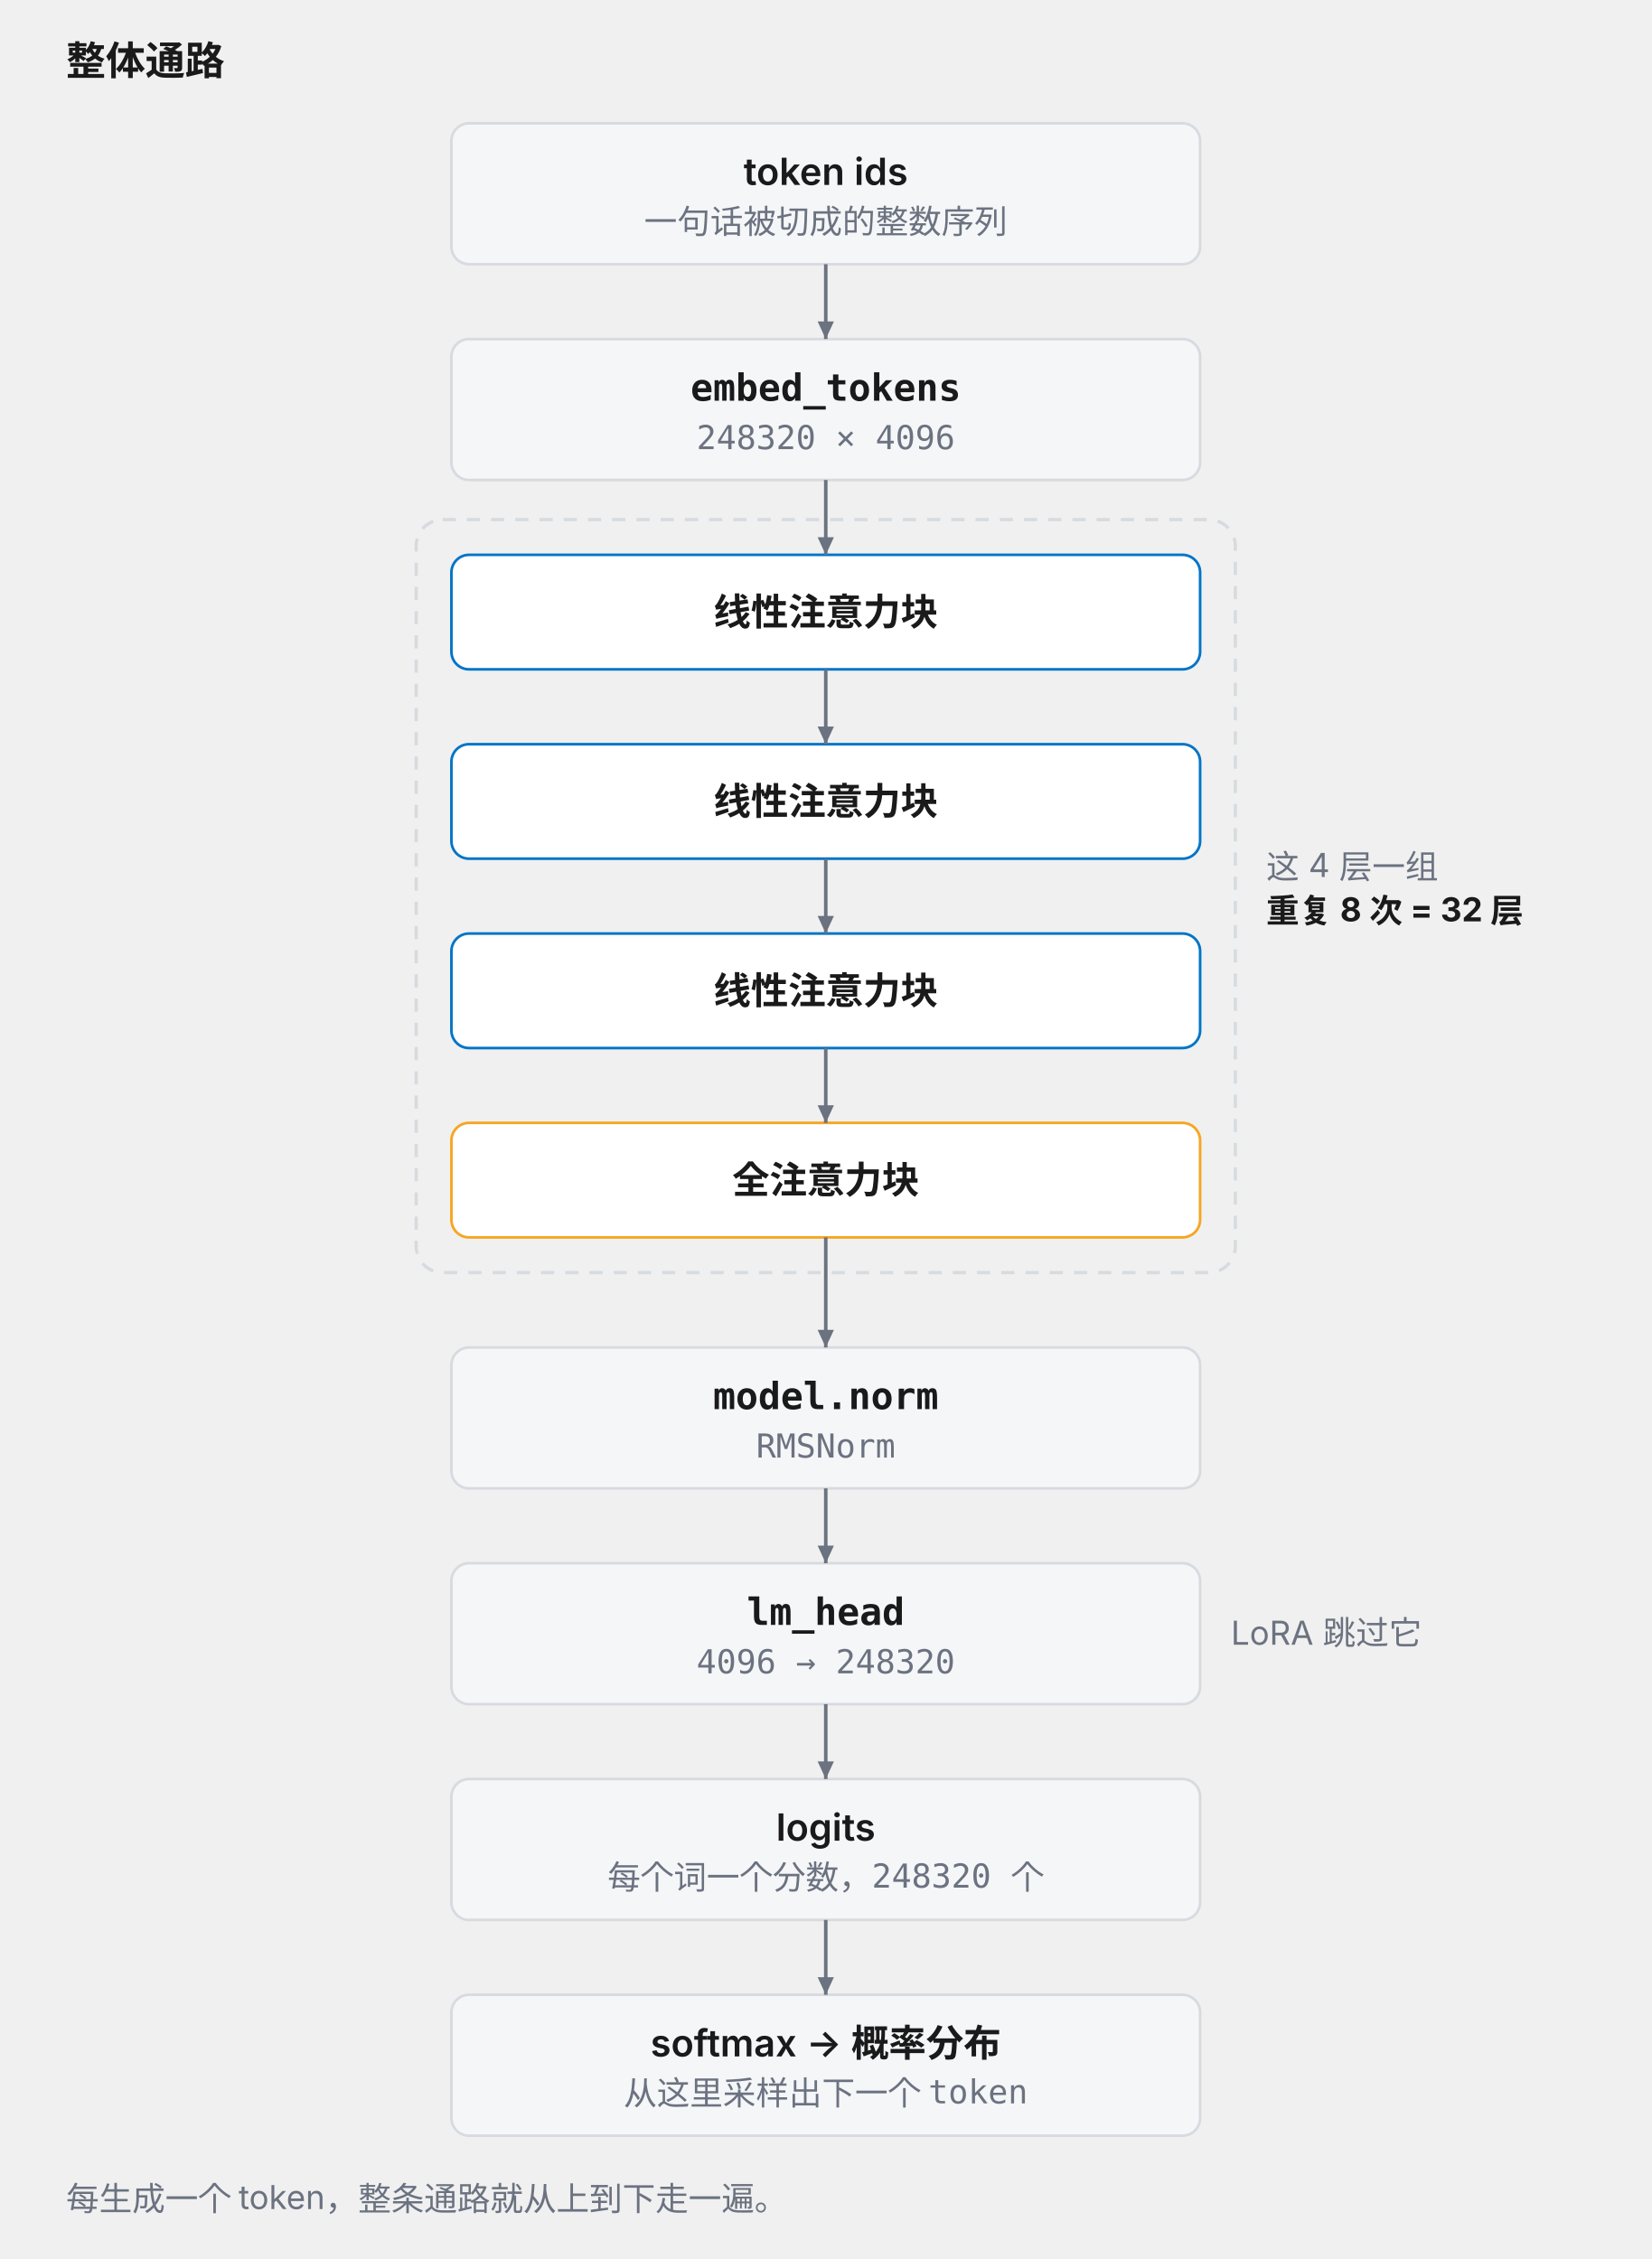
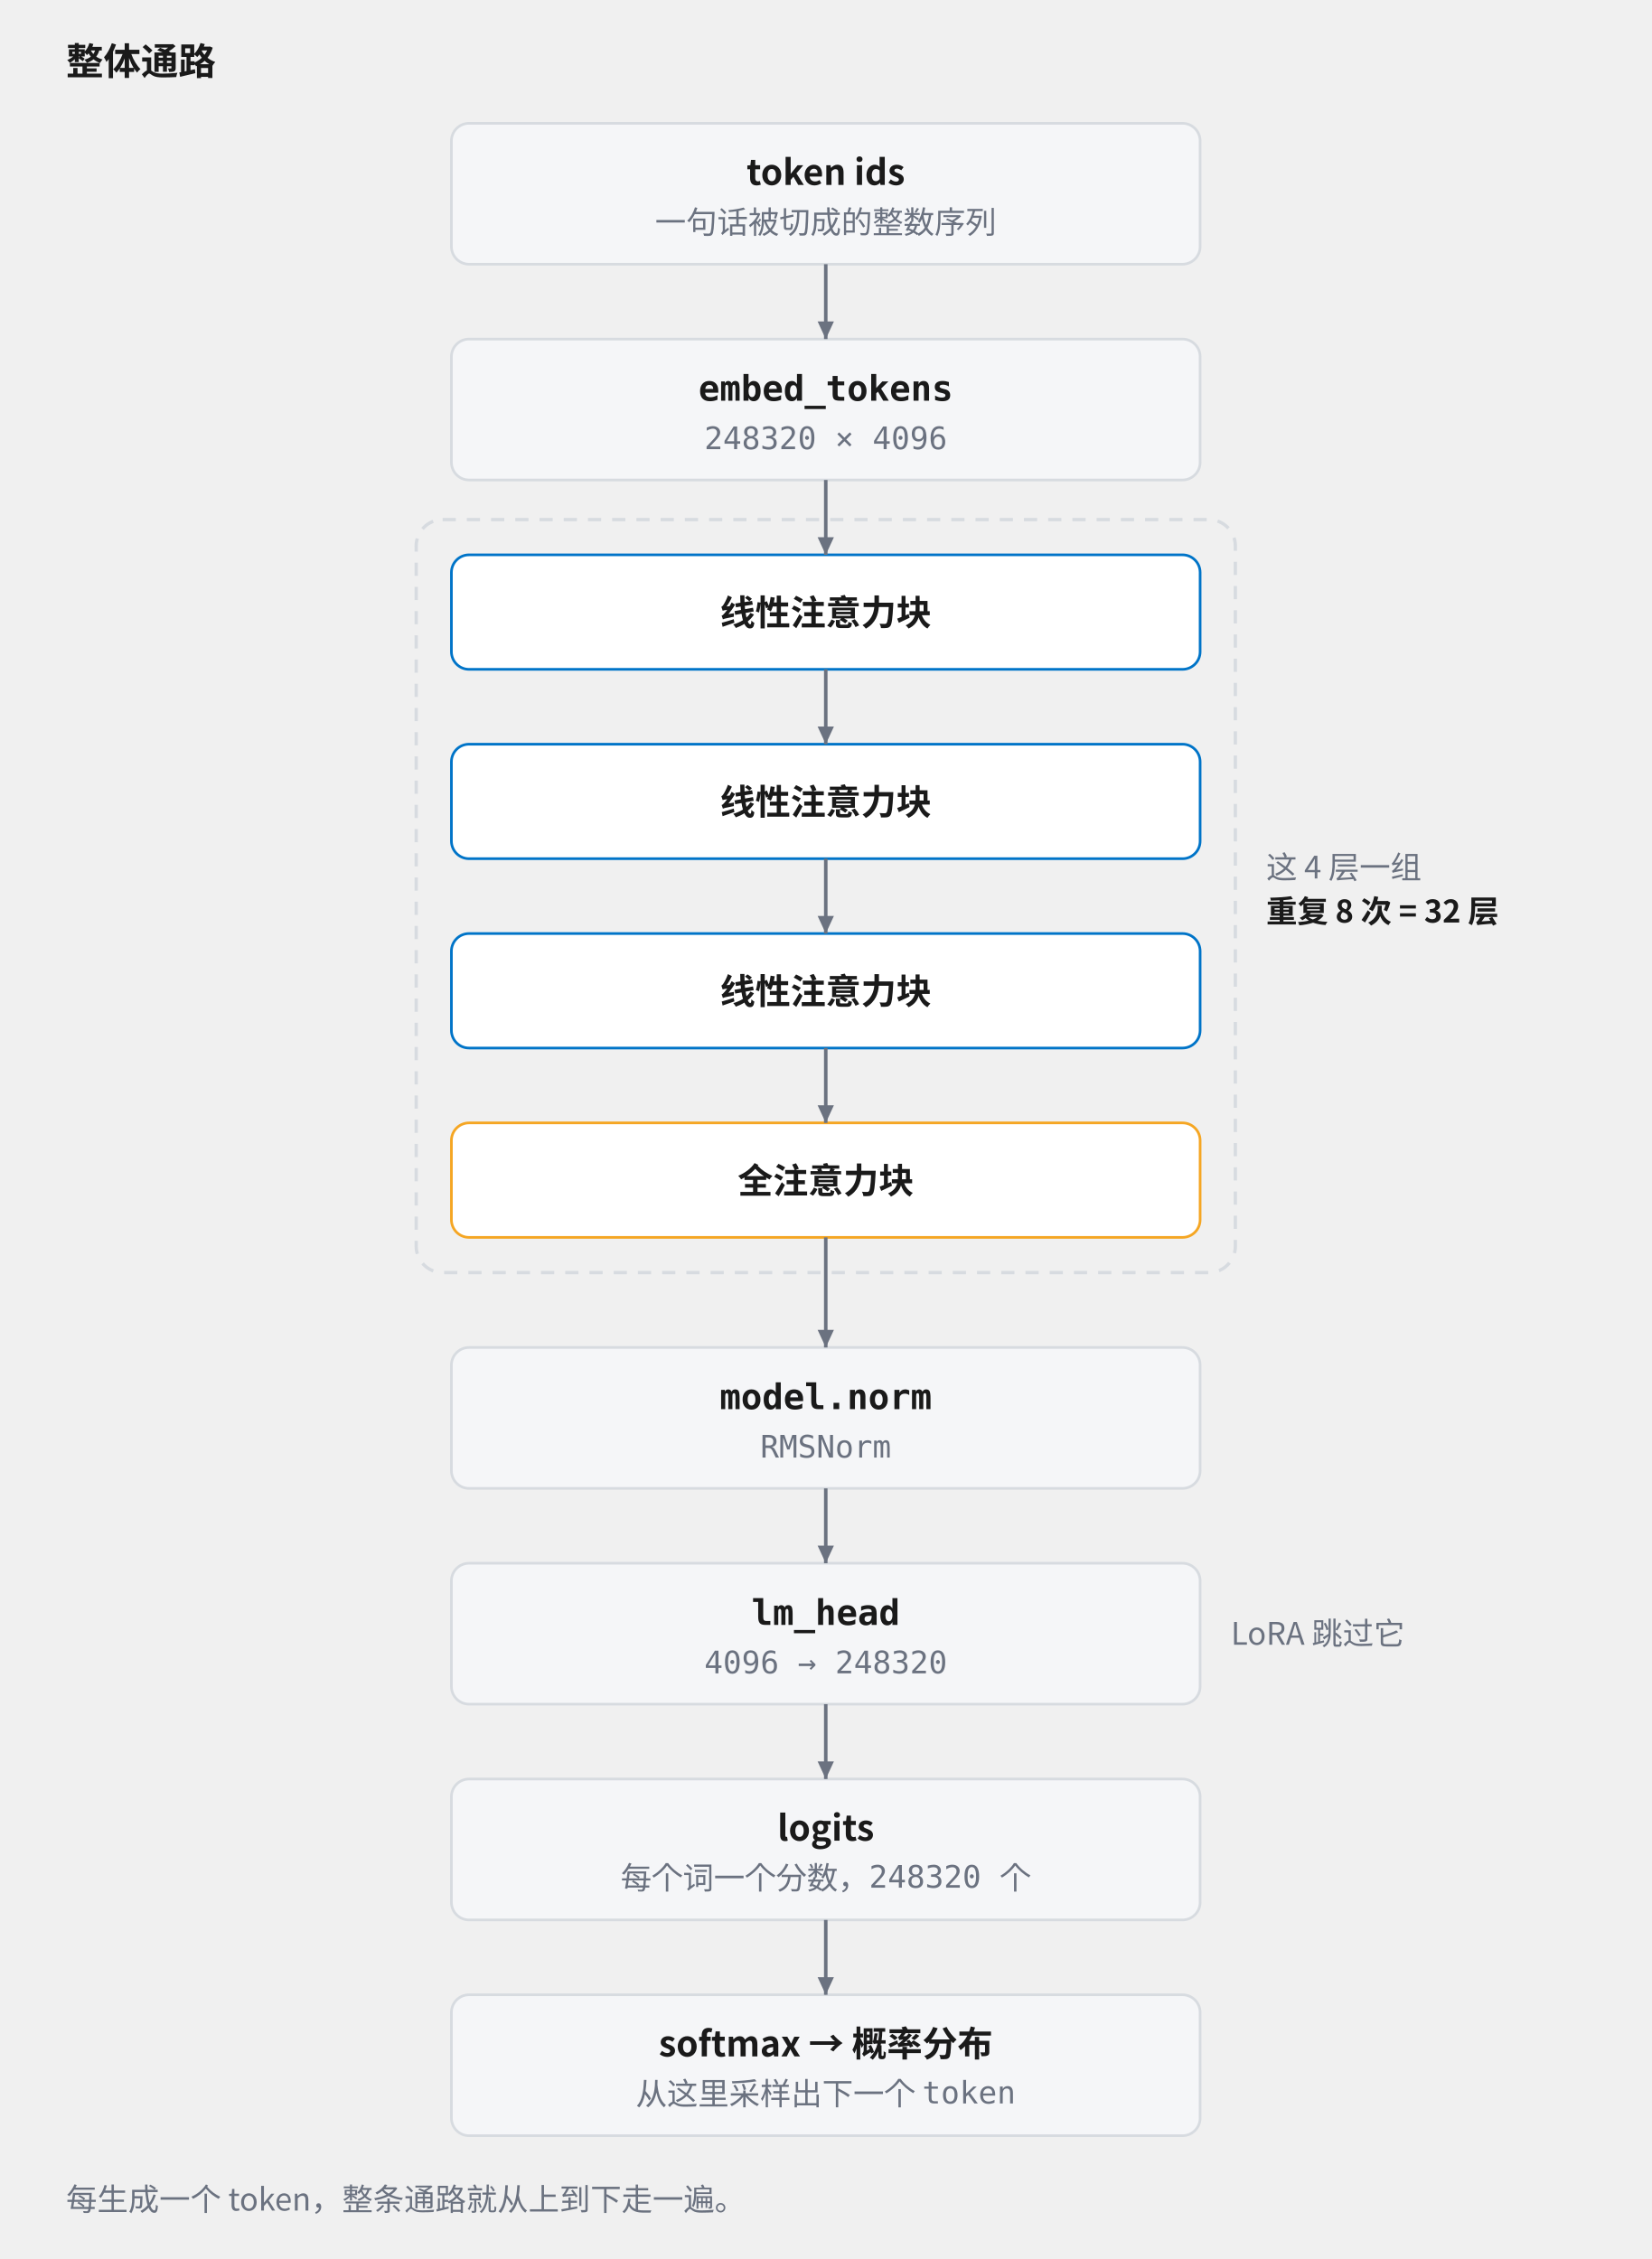
<svg xmlns="http://www.w3.org/2000/svg" viewBox="0 0 750 1026" width="750" height="1026" role="img" aria-label="Qwen3.5-9B 的主干：token ids 经 embedding、32 个 decoder 块、RMSNorm、lm_head，得到 logits 再 softmax 成下一个 token 的概率分布">
-   <style>.m{font-family:"JetBrains Mono","SF Mono",Menlo,Consolas,monospace}.s{font-family:-apple-system,BlinkMacSystemFont,"Segoe UI","PingFang SC","Noto Sans SC",sans-serif}</style>
+   <style>.t2t-m{font-family:"JetBrains Mono Variable","JetBrains Mono","SF Mono",Menlo,Consolas,monospace}.t2t-s{font-family:"Noto Sans CJK SC","Noto Sans SC Variable","Noto Sans SC","Source Han Sans SC","PingFang SC","Microsoft YaHei",system-ui,sans-serif}</style>
  <defs>
    <marker id="qa" markerUnits="userSpaceOnUse" markerWidth="9" markerHeight="9" refX="8" refY="4.5" orient="auto">
      <path d="M0 0.8 8 4.5 0 8.2z" fill="#6B7280" />
    </marker>
  </defs>
-   <text x="30" y="34" class="s" font-size="18.0" fill="#1A1A1A" text-anchor="start" font-weight="700">整体通路</text>
+   <text x="30" y="34" class="t2t-s" font-size="17.0" fill="#1A1A1A" text-anchor="start" font-weight="700">整体通路</text>
  <rect x="205" y="56" width="340" height="64" rx="8" fill="#F5F6F8" stroke="#D7DBE0" stroke-width="1.2" />
-   <text x="375.0" y="84" class="s" font-size="17.0" fill="#1A1A1A" text-anchor="middle" font-weight="600">token ids</text>
-   <text x="375.0" y="106" class="m" font-size="15.0" fill="#6B7280" text-anchor="middle" font-weight="400">一句话被切成的整数序列</text>
+   <text x="375.0" y="84" class="t2t-s" font-size="16.0" fill="#1A1A1A" text-anchor="middle" font-weight="600">token ids</text>
+   <text x="375.0" y="106" class="t2t-m" font-size="14.1" fill="#6B7280" text-anchor="middle" font-weight="400">一句话被切成的整数序列</text>
  <rect x="205" y="154" width="340" height="64" rx="8" fill="#F5F6F8" stroke="#D7DBE0" stroke-width="1.2" />
-   <text x="375.0" y="182" class="m" font-size="17.0" fill="#1A1A1A" text-anchor="middle" font-weight="600">embed_tokens</text>
-   <text x="375.0" y="204" class="m" font-size="15.0" fill="#6B7280" text-anchor="middle" font-weight="400">248320 × 4096</text>
+   <text x="375.0" y="182" class="t2t-m" font-size="16.0" fill="#1A1A1A" text-anchor="middle" font-weight="600">embed_tokens</text>
+   <text x="375.0" y="204" class="t2t-m" font-size="14.1" fill="#6B7280" text-anchor="middle" font-weight="400">248320 × 4096</text>
  <path d="M375.0 120V154" stroke="#6B7280" stroke-width="1.6" marker-end="url(#qa)" />
  <rect x="189" y="236" width="372" height="342" rx="12" fill="none" stroke="#D7DBE0" stroke-width="1.5" stroke-dasharray="6 5" />
  <rect x="205" y="252" width="340" height="52" rx="8" fill="#FFFFFF" stroke="#0074C8" stroke-width="1.2" />
-   <text x="375.0" y="284.0" class="s" font-size="17.0" fill="#1A1A1A" text-anchor="middle" font-weight="600">线性注意力块</text>
+   <text x="375.0" y="284.0" class="t2t-s" font-size="16.0" fill="#1A1A1A" text-anchor="middle" font-weight="600">线性注意力块</text>
  <rect x="205" y="338" width="340" height="52" rx="8" fill="#FFFFFF" stroke="#0074C8" stroke-width="1.2" />
-   <text x="375.0" y="370.0" class="s" font-size="17.0" fill="#1A1A1A" text-anchor="middle" font-weight="600">线性注意力块</text>
+   <text x="375.0" y="370.0" class="t2t-s" font-size="16.0" fill="#1A1A1A" text-anchor="middle" font-weight="600">线性注意力块</text>
  <path d="M375.0 304V338" stroke="#6B7280" stroke-width="1.6" marker-end="url(#qa)" />
  <rect x="205" y="424" width="340" height="52" rx="8" fill="#FFFFFF" stroke="#0074C8" stroke-width="1.2" />
-   <text x="375.0" y="456.0" class="s" font-size="17.0" fill="#1A1A1A" text-anchor="middle" font-weight="600">线性注意力块</text>
+   <text x="375.0" y="456.0" class="t2t-s" font-size="16.0" fill="#1A1A1A" text-anchor="middle" font-weight="600">线性注意力块</text>
  <path d="M375.0 390V424" stroke="#6B7280" stroke-width="1.6" marker-end="url(#qa)" />
  <rect x="205" y="510" width="340" height="52" rx="8" fill="#FFFFFF" stroke="#F5A623" stroke-width="1.2" />
-   <text x="375.0" y="542.0" class="s" font-size="17.0" fill="#1A1A1A" text-anchor="middle" font-weight="600">全注意力块</text>
+   <text x="375.0" y="542.0" class="t2t-s" font-size="16.0" fill="#1A1A1A" text-anchor="middle" font-weight="600">全注意力块</text>
  <path d="M375.0 476V510" stroke="#6B7280" stroke-width="1.6" marker-end="url(#qa)" />
  <path d="M375.0 218V252" stroke="#6B7280" stroke-width="1.6" marker-end="url(#qa)" />
-   <text x="575" y="399.0" class="s" font-size="15.0" fill="#6B7280" text-anchor="start" font-weight="400">这 4 层一组</text>
-   <text x="575" y="419.0" class="s" font-size="15.0" fill="#1A1A1A" text-anchor="start" font-weight="700">重复 8 次 = 32 层</text>
+   <text x="575" y="399.0" class="t2t-s" font-size="14.1" fill="#6B7280" text-anchor="start" font-weight="400">这 4 层一组</text>
+   <text x="575" y="419.0" class="t2t-s" font-size="14.1" fill="#1A1A1A" text-anchor="start" font-weight="700">重复 8 次 = 32 层</text>
  <rect x="205" y="612" width="340" height="64" rx="8" fill="#F5F6F8" stroke="#D7DBE0" stroke-width="1.2" />
-   <text x="375.0" y="640" class="m" font-size="17.0" fill="#1A1A1A" text-anchor="middle" font-weight="600">model.norm</text>
-   <text x="375.0" y="662" class="m" font-size="15.0" fill="#6B7280" text-anchor="middle" font-weight="400">RMSNorm</text>
+   <text x="375.0" y="640" class="t2t-m" font-size="16.0" fill="#1A1A1A" text-anchor="middle" font-weight="600">model.norm</text>
+   <text x="375.0" y="662" class="t2t-m" font-size="14.1" fill="#6B7280" text-anchor="middle" font-weight="400">RMSNorm</text>
  <path d="M375.0 562V612" stroke="#6B7280" stroke-width="1.6" marker-end="url(#qa)" />
  <rect x="205" y="710" width="340" height="64" rx="8" fill="#F5F6F8" stroke="#D7DBE0" stroke-width="1.2" />
-   <text x="375.0" y="738" class="m" font-size="17.0" fill="#1A1A1A" text-anchor="middle" font-weight="600">lm_head</text>
-   <text x="375.0" y="760" class="m" font-size="15.0" fill="#6B7280" text-anchor="middle" font-weight="400">4096 → 248320</text>
+   <text x="375.0" y="738" class="t2t-m" font-size="16.0" fill="#1A1A1A" text-anchor="middle" font-weight="600">lm_head</text>
+   <text x="375.0" y="760" class="t2t-m" font-size="14.1" fill="#6B7280" text-anchor="middle" font-weight="400">4096 → 248320</text>
  <path d="M375.0 676V710" stroke="#6B7280" stroke-width="1.6" marker-end="url(#qa)" />
-   <text x="559" y="747.0" class="s" font-size="15.0" fill="#6B7280" text-anchor="start" font-weight="400">LoRA 跳过它</text>
+   <text x="559" y="747.0" class="t2t-s" font-size="14.1" fill="#6B7280" text-anchor="start" font-weight="400">LoRA 跳过它</text>
  <rect x="205" y="808" width="340" height="64" rx="8" fill="#F5F6F8" stroke="#D7DBE0" stroke-width="1.2" />
-   <text x="375.0" y="836" class="s" font-size="17.0" fill="#1A1A1A" text-anchor="middle" font-weight="600">logits</text>
-   <text x="375.0" y="858" class="m" font-size="15.0" fill="#6B7280" text-anchor="middle" font-weight="400">每个词一个分数，248320 个</text>
+   <text x="375.0" y="836" class="t2t-s" font-size="16.0" fill="#1A1A1A" text-anchor="middle" font-weight="600">logits</text>
+   <text x="375.0" y="858" class="t2t-m" font-size="14.1" fill="#6B7280" text-anchor="middle" font-weight="400">每个词一个分数，248320 个</text>
  <path d="M375.0 774V808" stroke="#6B7280" stroke-width="1.6" marker-end="url(#qa)" />
  <rect x="205" y="906" width="340" height="64" rx="8" fill="#F5F6F8" stroke="#D7DBE0" stroke-width="1.2" />
-   <text x="375.0" y="934" class="s" font-size="17.0" fill="#1A1A1A" text-anchor="middle" font-weight="600">softmax → 概率分布</text>
-   <text x="375.0" y="956" class="m" font-size="15.0" fill="#6B7280" text-anchor="middle" font-weight="400">从这里采样出下一个 token</text>
+   <text x="375.0" y="934" class="t2t-s" font-size="16.0" fill="#1A1A1A" text-anchor="middle" font-weight="600">softmax → 概率分布</text>
+   <text x="375.0" y="956" class="t2t-m" font-size="14.1" fill="#6B7280" text-anchor="middle" font-weight="400">从这里采样出下一个 token</text>
  <path d="M375.0 872V906" stroke="#6B7280" stroke-width="1.6" marker-end="url(#qa)" />
-   <text x="30" y="1004" class="s" font-size="15.0" fill="#6B7280" text-anchor="start" font-weight="400">每生成一个 token，整条通路就从上到下走一遍。</text>
+   <text x="30" y="1004" class="t2t-s" font-size="14.1" fill="#6B7280" text-anchor="start" font-weight="400">每生成一个 token，整条通路就从上到下走一遍。</text>
</svg>
